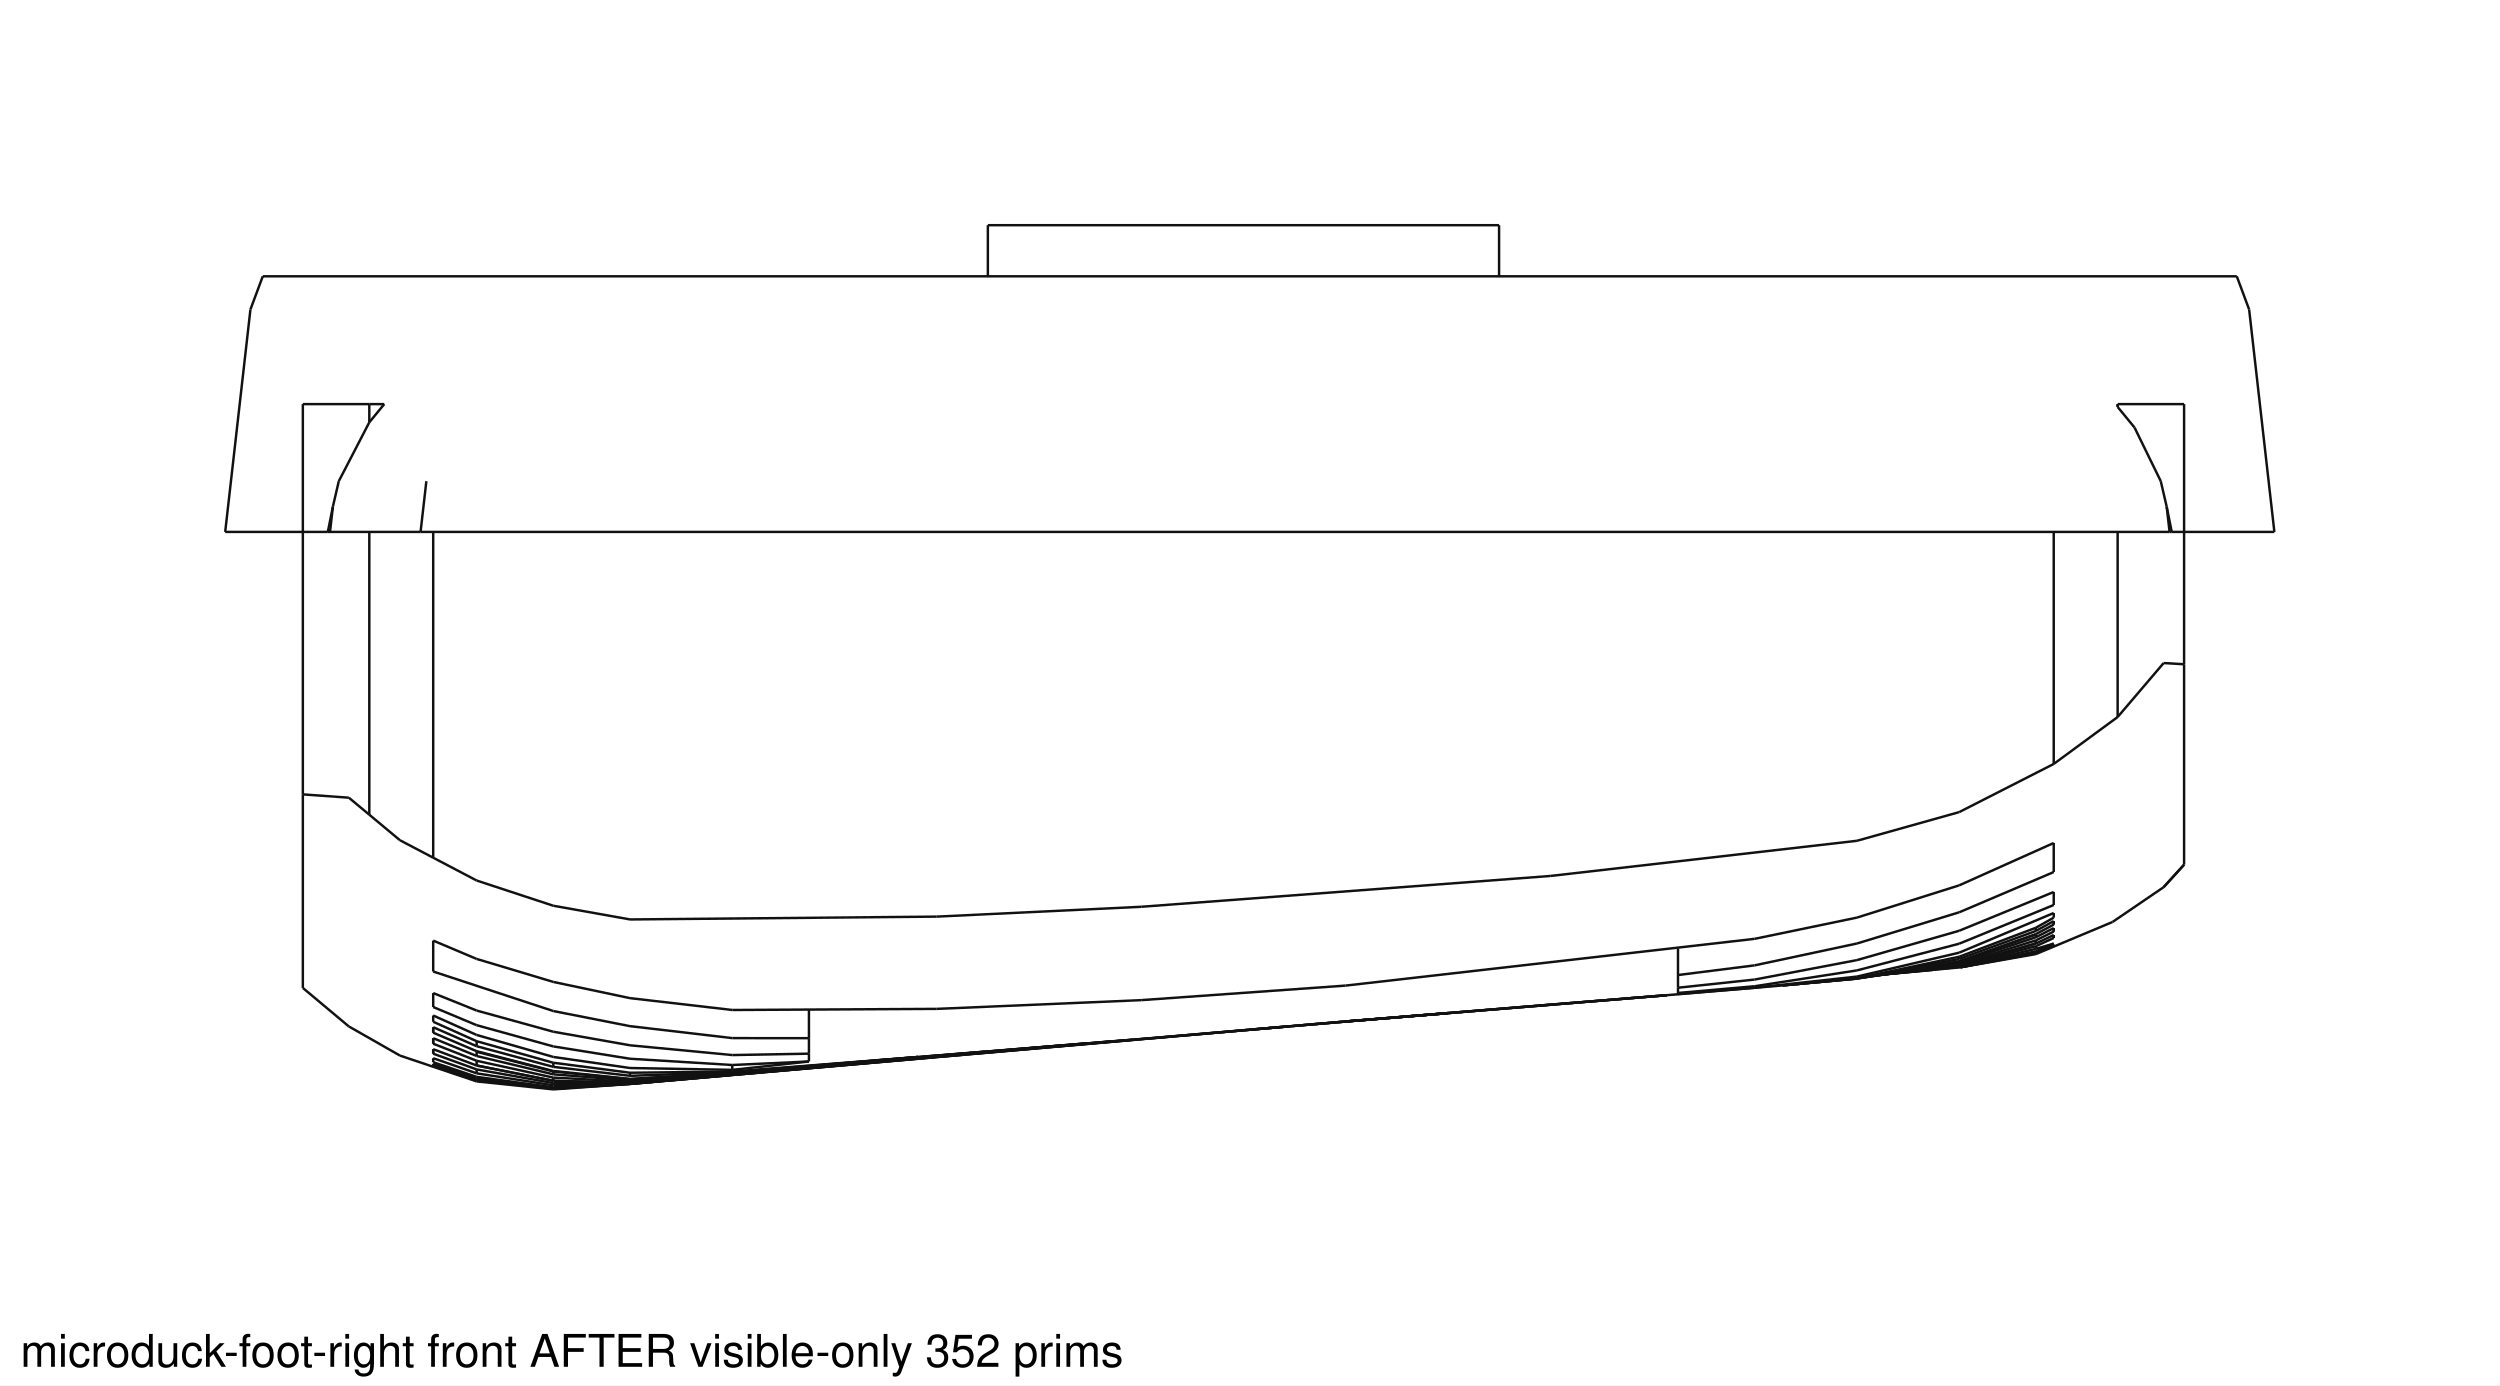
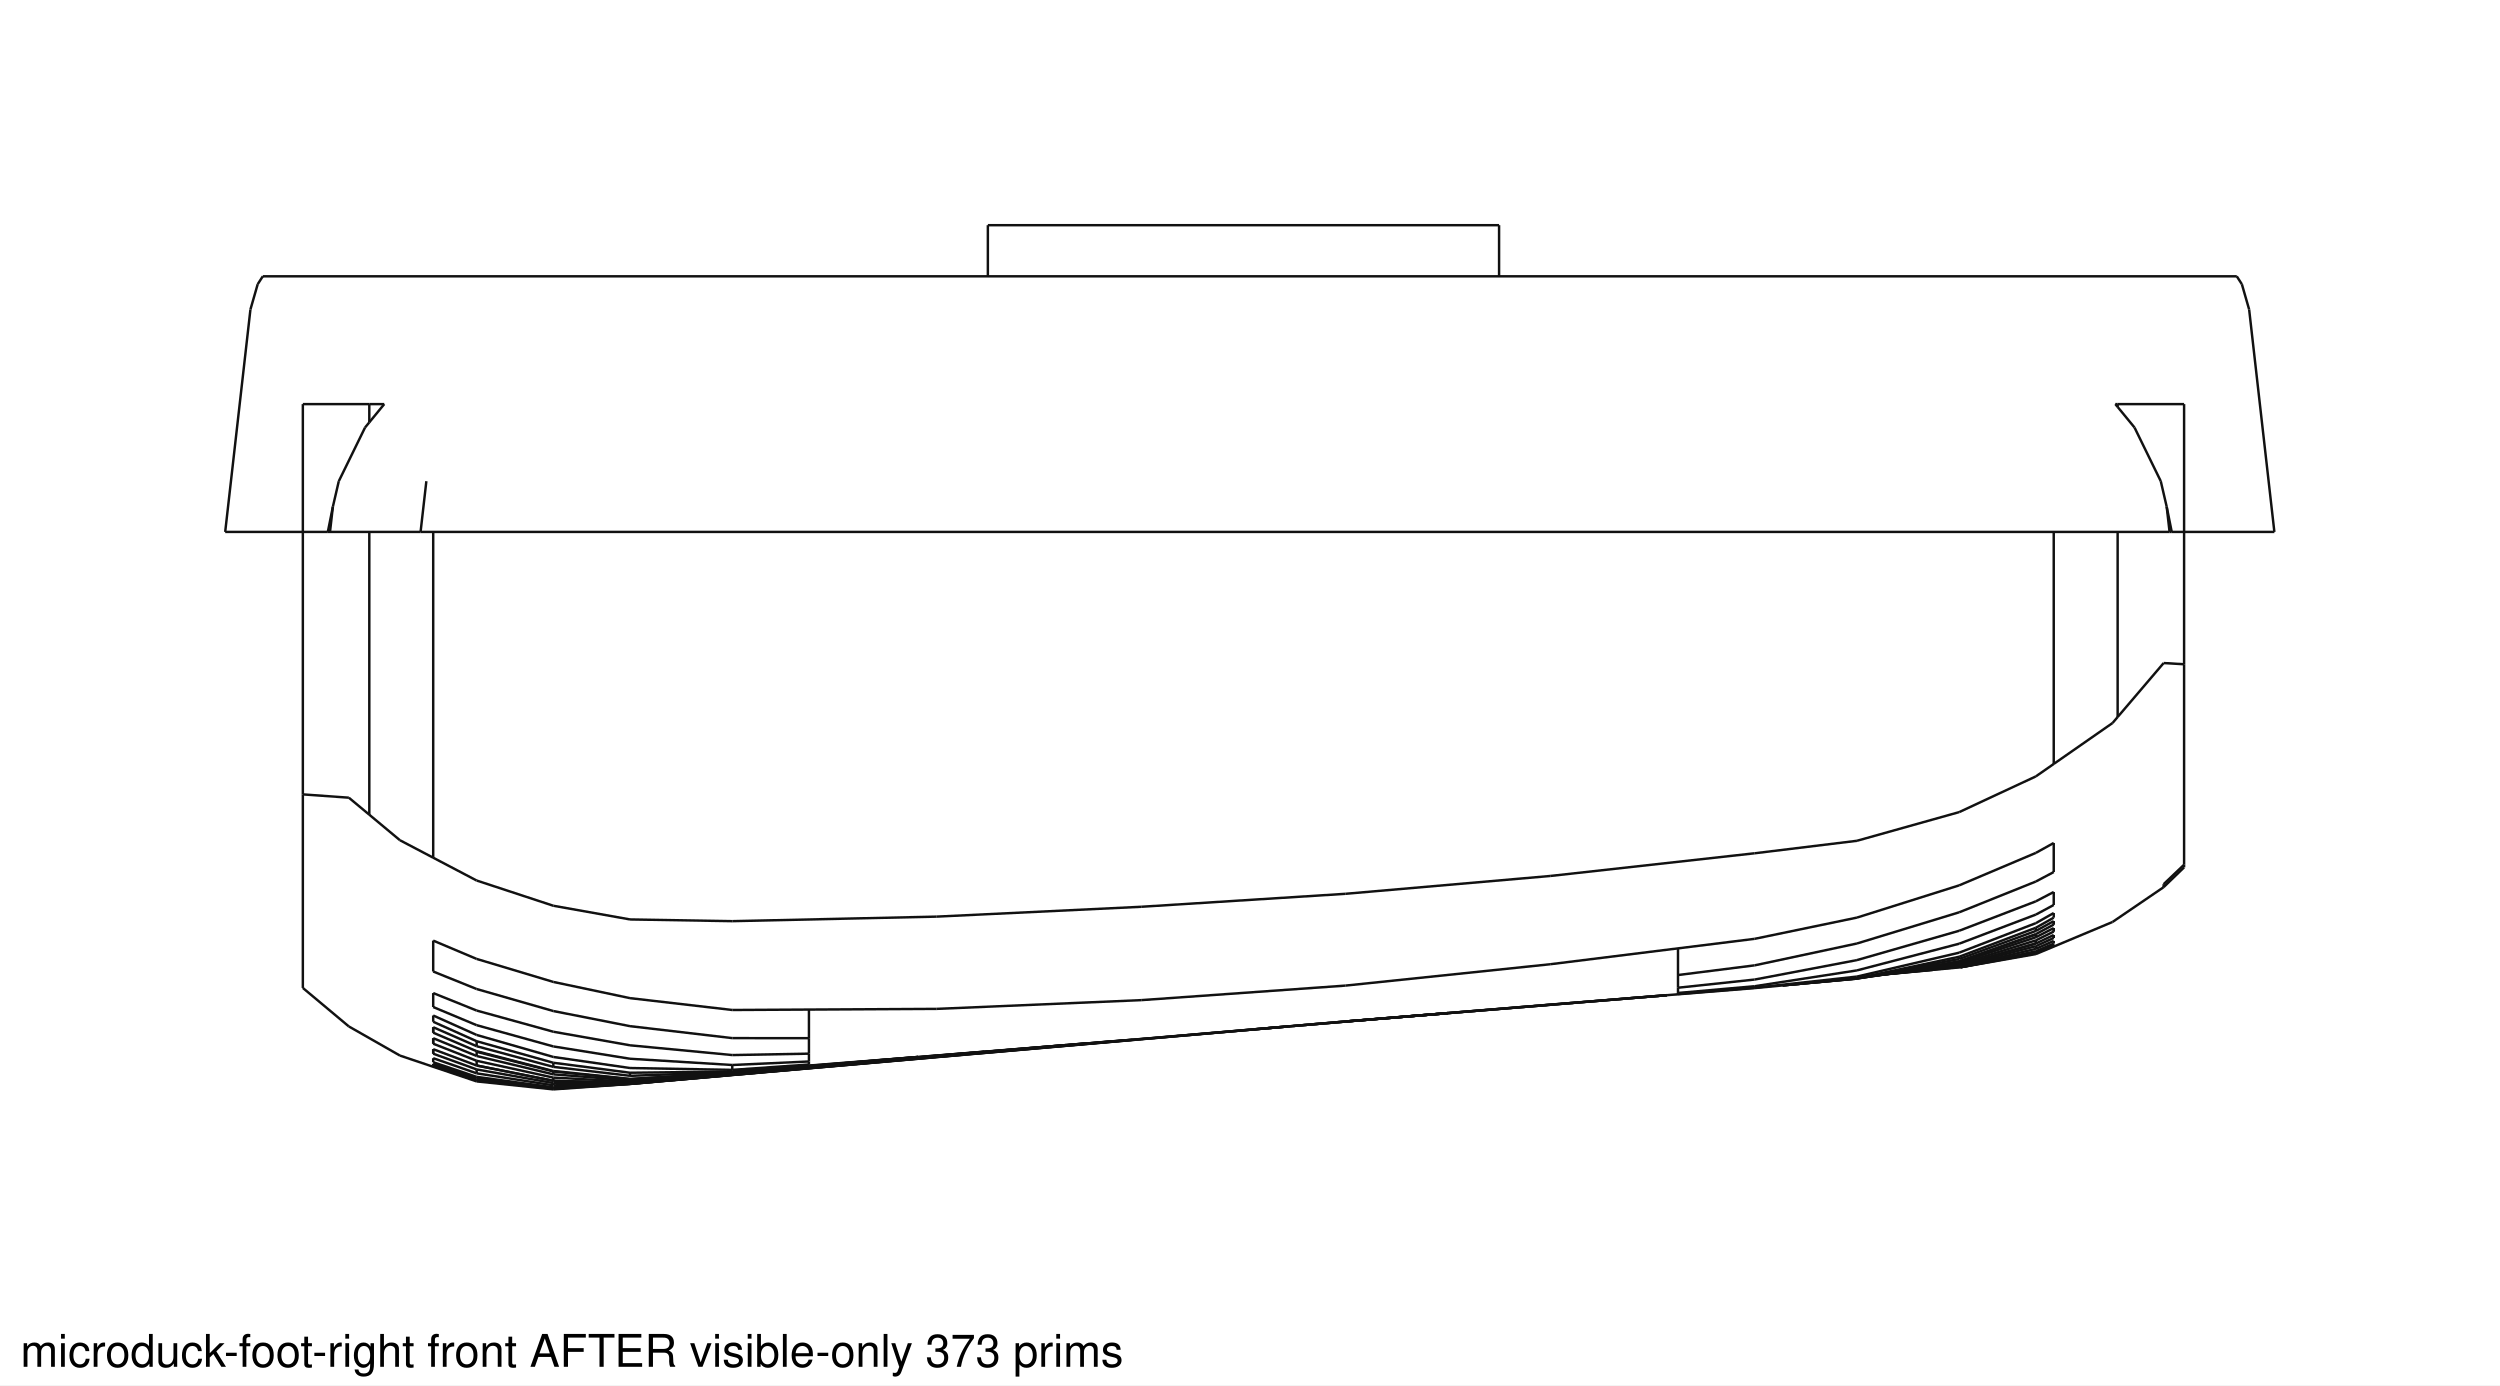
<svg xmlns="http://www.w3.org/2000/svg" width="1220" height="676" viewBox="0 0 1220 676">
  <rect width="100%" height="100%" fill="#fff" />
  <line x1="1065.838" y1="259.576" x2="1109.894" y2="259.576" stroke="#111" stroke-width="1.2" />
  <line x1="1109.894" y1="259.576" x2="1097.580" y2="151.038" stroke="#111" stroke-width="1.2" />
-   <line x1="1097.580" y1="151.038" x2="1091.551" y2="134.841" stroke="#111" stroke-width="1.2" />
+   <line x1="1097.580" y1="151.038" x2="1094.035" y2="138.695" stroke="#111" stroke-width="1.2" />
+   <line x1="1094.035" y1="138.695" x2="1091.551" y2="134.841" stroke="#111" stroke-width="1.2" />
  <line x1="1091.551" y1="134.841" x2="128.237" y2="134.841" stroke="#111" stroke-width="1.2" />
-   <line x1="128.237" y1="134.841" x2="122.208" y2="151.038" stroke="#111" stroke-width="1.2" />
+   <line x1="128.237" y1="134.841" x2="125.753" y2="138.695" stroke="#111" stroke-width="1.2" />
+   <line x1="125.753" y1="138.695" x2="122.208" y2="151.038" stroke="#111" stroke-width="1.2" />
  <line x1="122.208" y1="151.038" x2="109.894" y2="259.576" stroke="#111" stroke-width="1.2" />
  <line x1="109.894" y1="259.576" x2="147.788" y2="259.576" stroke="#111" stroke-width="1.2" />
  <line x1="1065.838" y1="259.576" x2="1065.838" y2="324.162" stroke="#111" stroke-width="1.2" />
  <line x1="1065.838" y1="259.576" x2="1065.838" y2="197.208" stroke="#111" stroke-width="1.2" />
  <line x1="1065.838" y1="197.208" x2="1033.407" y2="197.208" stroke="#111" stroke-width="1.2" />
  <line x1="1065.838" y1="259.576" x2="1059.806" y2="259.576" stroke="#111" stroke-width="1.2" />
  <line x1="147.788" y1="259.576" x2="147.788" y2="387.658" stroke="#111" stroke-width="1.2" />
  <line x1="147.788" y1="259.576" x2="147.788" y2="197.208" stroke="#111" stroke-width="1.2" />
  <line x1="147.788" y1="197.208" x2="180.220" y2="197.208" stroke="#111" stroke-width="1.2" />
  <line x1="147.788" y1="259.576" x2="159.982" y2="259.576" stroke="#111" stroke-width="1.2" />
  <line x1="1065.838" y1="324.162" x2="1065.838" y2="421.956" stroke="#111" stroke-width="1.2" />
  <line x1="1065.838" y1="324.162" x2="1055.859" y2="323.562" stroke="#111" stroke-width="1.2" />
  <line x1="1055.859" y1="323.562" x2="1033.407" y2="349.906" stroke="#111" stroke-width="1.2" />
-   <line x1="1065.838" y1="421.956" x2="1055.859" y2="432.933" stroke="#111" stroke-width="1.2" />
-   <line x1="1065.838" y1="421.956" x2="1055.859" y2="432.933" stroke="#111" stroke-width="1.2" />
+   <line x1="1065.838" y1="421.956" x2="1065.838" y2="423.278" stroke="#111" stroke-width="1.2" />
+   <line x1="1065.838" y1="423.278" x2="1055.859" y2="432.933" stroke="#111" stroke-width="1.2" />
+   <line x1="1065.838" y1="421.956" x2="1055.859" y2="431.461" stroke="#111" stroke-width="1.2" />
+   <line x1="1055.859" y1="431.461" x2="1055.859" y2="432.933" stroke="#111" stroke-width="1.2" />
  <line x1="147.788" y1="387.658" x2="147.788" y2="482.120" stroke="#111" stroke-width="1.2" />
  <line x1="147.788" y1="482.120" x2="170.241" y2="500.913" stroke="#111" stroke-width="1.2" />
  <line x1="170.241" y1="500.913" x2="195.188" y2="515.133" stroke="#111" stroke-width="1.2" />
  <line x1="195.188" y1="515.133" x2="232.608" y2="527.731" stroke="#111" stroke-width="1.2" />
  <line x1="147.788" y1="387.658" x2="170.241" y2="389.270" stroke="#111" stroke-width="1.2" />
  <line x1="170.241" y1="389.270" x2="180.220" y2="397.582" stroke="#111" stroke-width="1.2" />
  <line x1="1033.407" y1="349.906" x2="1033.407" y2="259.576" stroke="#111" stroke-width="1.2" />
-   <line x1="1033.407" y1="349.906" x2="1002.223" y2="372.802" stroke="#111" stroke-width="1.2" />
+   <line x1="1033.407" y1="349.906" x2="1030.912" y2="352.833" stroke="#111" stroke-width="1.2" />
+   <line x1="1030.912" y1="352.833" x2="1002.223" y2="372.802" stroke="#111" stroke-width="1.2" />
  <line x1="1059.806" y1="259.576" x2="1057.344" y2="247.265" stroke="#111" stroke-width="1.2" />
  <line x1="1059.806" y1="259.576" x2="1058.746" y2="259.576" stroke="#111" stroke-width="1.2" />
  <line x1="1055.859" y1="432.933" x2="1030.912" y2="449.921" stroke="#111" stroke-width="1.2" />
  <line x1="1030.912" y1="449.921" x2="993.491" y2="465.588" stroke="#111" stroke-width="1.2" />
  <line x1="159.982" y1="259.576" x2="161.042" y2="259.576" stroke="#111" stroke-width="1.2" />
  <line x1="159.982" y1="259.576" x2="162.444" y2="247.265" stroke="#111" stroke-width="1.2" />
  <line x1="180.220" y1="397.582" x2="180.220" y2="259.576" stroke="#111" stroke-width="1.2" />
  <line x1="180.220" y1="397.582" x2="195.188" y2="410.049" stroke="#111" stroke-width="1.2" />
  <line x1="195.188" y1="410.049" x2="211.403" y2="418.565" stroke="#111" stroke-width="1.2" />
  <line x1="1033.407" y1="197.208" x2="1033.407" y2="198.588" stroke="#111" stroke-width="1.2" />
-   <line x1="1033.407" y1="197.208" x2="1033.407" y2="198.588" stroke="#111" stroke-width="1.2" />
+   <line x1="1033.407" y1="197.208" x2="1032.275" y2="197.208" stroke="#111" stroke-width="1.2" />
+   <line x1="1032.275" y1="197.208" x2="1033.407" y2="198.588" stroke="#111" stroke-width="1.2" />
  <line x1="1057.344" y1="247.265" x2="1054.460" y2="234.828" stroke="#111" stroke-width="1.2" />
  <line x1="1054.460" y1="234.828" x2="1041.647" y2="208.634" stroke="#111" stroke-width="1.2" />
  <line x1="1041.647" y1="208.634" x2="1033.407" y2="198.588" stroke="#111" stroke-width="1.2" />
  <line x1="1057.344" y1="247.265" x2="1058.746" y2="259.576" stroke="#111" stroke-width="1.2" />
  <line x1="1002.223" y1="372.802" x2="1002.223" y2="259.576" stroke="#111" stroke-width="1.2" />
-   <line x1="1002.223" y1="372.802" x2="956.071" y2="396.310" stroke="#111" stroke-width="1.2" />
+   <line x1="1002.223" y1="372.802" x2="993.491" y2="378.880" stroke="#111" stroke-width="1.2" />
+   <line x1="993.491" y1="378.880" x2="956.071" y2="396.310" stroke="#111" stroke-width="1.2" />
  <line x1="956.071" y1="396.310" x2="906.177" y2="410.303" stroke="#111" stroke-width="1.2" />
-   <line x1="906.177" y1="410.303" x2="756.495" y2="427.474" stroke="#111" stroke-width="1.2" />
-   <line x1="756.495" y1="427.474" x2="556.919" y2="442.505" stroke="#111" stroke-width="1.2" />
+   <line x1="906.177" y1="410.303" x2="856.283" y2="416.393" stroke="#111" stroke-width="1.2" />
+   <line x1="856.283" y1="416.393" x2="756.495" y2="427.474" stroke="#111" stroke-width="1.2" />
+   <line x1="756.495" y1="427.474" x2="656.707" y2="436.166" stroke="#111" stroke-width="1.2" />
+   <line x1="656.707" y1="436.166" x2="556.919" y2="442.505" stroke="#111" stroke-width="1.2" />
  <line x1="556.919" y1="442.505" x2="457.131" y2="447.309" stroke="#111" stroke-width="1.2" />
-   <line x1="457.131" y1="447.309" x2="307.449" y2="448.689" stroke="#111" stroke-width="1.2" />
+   <line x1="457.131" y1="447.309" x2="357.343" y2="449.527" stroke="#111" stroke-width="1.2" />
+   <line x1="357.343" y1="449.527" x2="307.449" y2="448.689" stroke="#111" stroke-width="1.2" />
  <line x1="307.449" y1="448.689" x2="270.029" y2="442.011" stroke="#111" stroke-width="1.2" />
  <line x1="270.029" y1="442.011" x2="232.608" y2="429.702" stroke="#111" stroke-width="1.2" />
  <line x1="232.608" y1="429.702" x2="211.403" y2="418.565" stroke="#111" stroke-width="1.2" />
  <line x1="1058.746" y1="259.576" x2="205.243" y2="259.576" stroke="#111" stroke-width="1.2" />
  <line x1="205.243" y1="259.576" x2="161.042" y2="259.576" stroke="#111" stroke-width="1.2" />
  <line x1="205.243" y1="259.576" x2="208.062" y2="234.828" stroke="#111" stroke-width="1.2" />
  <line x1="161.042" y1="259.576" x2="162.444" y2="247.265" stroke="#111" stroke-width="1.2" />
  <line x1="180.220" y1="197.208" x2="180.220" y2="206.100" stroke="#111" stroke-width="1.2" />
  <line x1="180.220" y1="197.208" x2="187.513" y2="197.208" stroke="#111" stroke-width="1.2" />
  <line x1="187.513" y1="197.208" x2="180.220" y2="206.100" stroke="#111" stroke-width="1.2" />
-   <line x1="180.220" y1="206.100" x2="165.328" y2="234.828" stroke="#111" stroke-width="1.2" />
+   <line x1="180.220" y1="206.100" x2="178.141" y2="208.634" stroke="#111" stroke-width="1.2" />
+   <line x1="178.141" y1="208.634" x2="165.328" y2="234.828" stroke="#111" stroke-width="1.2" />
  <line x1="165.328" y1="234.828" x2="162.444" y2="247.265" stroke="#111" stroke-width="1.2" />
  <line x1="211.403" y1="418.565" x2="211.403" y2="259.576" stroke="#111" stroke-width="1.2" />
  <line x1="993.491" y1="465.588" x2="993.491" y2="465.231" stroke="#111" stroke-width="1.2" />
  <line x1="993.491" y1="465.588" x2="956.695" y2="472.040" stroke="#111" stroke-width="1.2" />
  <line x1="993.491" y1="464.201" x2="1002.223" y2="460.469" stroke="#111" stroke-width="1.2" />
-   <line x1="1002.223" y1="460.469" x2="993.491" y2="463.029" stroke="#111" stroke-width="1.2" />
+   <line x1="1002.223" y1="460.469" x2="1002.223" y2="459.170" stroke="#111" stroke-width="1.2" />
+   <line x1="1002.223" y1="459.170" x2="993.491" y2="463.029" stroke="#111" stroke-width="1.2" />
  <line x1="993.491" y1="464.201" x2="993.491" y2="464.716" stroke="#111" stroke-width="1.2" />
  <line x1="993.491" y1="464.201" x2="956.695" y2="472.040" stroke="#111" stroke-width="1.2" />
  <line x1="993.491" y1="464.716" x2="1002.223" y2="461.012" stroke="#111" stroke-width="1.2" />
  <line x1="993.491" y1="464.716" x2="956.695" y2="472.040" stroke="#111" stroke-width="1.2" />
  <line x1="1002.223" y1="461.012" x2="1002.223" y2="461.556" stroke="#111" stroke-width="1.2" />
  <line x1="1002.223" y1="461.012" x2="1002.223" y2="461.556" stroke="#111" stroke-width="1.2" />
  <line x1="1002.223" y1="461.556" x2="993.491" y2="465.231" stroke="#111" stroke-width="1.2" />
  <line x1="993.491" y1="465.231" x2="956.695" y2="472.040" stroke="#111" stroke-width="1.2" />
  <line x1="993.491" y1="460.399" x2="993.491" y2="460.427" stroke="#111" stroke-width="1.2" />
  <line x1="993.491" y1="460.399" x2="993.491" y2="458.904" stroke="#111" stroke-width="1.2" />
  <line x1="993.491" y1="460.399" x2="956.071" y2="471.201" stroke="#111" stroke-width="1.2" />
  <line x1="993.491" y1="460.427" x2="1002.223" y2="456.274" stroke="#111" stroke-width="1.2" />
  <line x1="993.491" y1="460.427" x2="956.071" y2="471.209" stroke="#111" stroke-width="1.2" />
  <line x1="1002.223" y1="456.274" x2="1002.223" y2="457.722" stroke="#111" stroke-width="1.2" />
  <line x1="1002.223" y1="456.274" x2="1002.223" y2="457.722" stroke="#111" stroke-width="1.2" />
  <line x1="1002.223" y1="457.722" x2="993.491" y2="461.728" stroke="#111" stroke-width="1.2" />
  <line x1="993.491" y1="461.728" x2="993.491" y2="463.029" stroke="#111" stroke-width="1.2" />
  <line x1="993.491" y1="461.728" x2="956.071" y2="471.549" stroke="#111" stroke-width="1.2" />
  <line x1="993.491" y1="463.029" x2="956.071" y2="471.890" stroke="#111" stroke-width="1.2" />
  <line x1="993.491" y1="456.033" x2="993.491" y2="457.376" stroke="#111" stroke-width="1.2" />
  <line x1="993.491" y1="456.033" x2="993.491" y2="455.845" stroke="#111" stroke-width="1.2" />
  <line x1="993.491" y1="456.033" x2="956.071" y2="469.255" stroke="#111" stroke-width="1.2" />
  <line x1="993.491" y1="457.376" x2="1002.223" y2="452.890" stroke="#111" stroke-width="1.2" />
  <line x1="993.491" y1="457.376" x2="956.071" y2="469.854" stroke="#111" stroke-width="1.2" />
  <line x1="1002.223" y1="452.890" x2="1002.223" y2="454.585" stroke="#111" stroke-width="1.2" />
  <line x1="1002.223" y1="452.890" x2="1002.223" y2="454.585" stroke="#111" stroke-width="1.2" />
  <line x1="1002.223" y1="454.585" x2="993.491" y2="458.904" stroke="#111" stroke-width="1.2" />
  <line x1="993.491" y1="458.904" x2="956.071" y2="470.535" stroke="#111" stroke-width="1.2" />
  <line x1="993.491" y1="452.737" x2="1002.223" y2="447.814" stroke="#111" stroke-width="1.2" />
  <line x1="1002.223" y1="447.814" x2="1002.223" y2="445.538" stroke="#111" stroke-width="1.2" />
-   <line x1="1002.223" y1="445.538" x2="956.071" y2="464.906" stroke="#111" stroke-width="1.2" />
+   <line x1="1002.223" y1="445.538" x2="993.491" y2="450.490" stroke="#111" stroke-width="1.2" />
+   <line x1="993.491" y1="450.490" x2="956.071" y2="464.906" stroke="#111" stroke-width="1.2" />
  <line x1="956.071" y1="464.906" x2="906.177" y2="476.568" stroke="#111" stroke-width="1.2" />
  <line x1="906.177" y1="476.568" x2="856.283" y2="482.007" stroke="#111" stroke-width="1.2" />
  <line x1="993.491" y1="452.737" x2="993.491" y2="454.291" stroke="#111" stroke-width="1.2" />
  <line x1="993.491" y1="452.737" x2="956.071" y2="466.885" stroke="#111" stroke-width="1.2" />
  <line x1="993.491" y1="454.291" x2="1002.223" y2="449.504" stroke="#111" stroke-width="1.2" />
  <line x1="993.491" y1="454.291" x2="956.071" y2="468.002" stroke="#111" stroke-width="1.2" />
  <line x1="1002.223" y1="449.504" x2="1002.223" y2="451.195" stroke="#111" stroke-width="1.2" />
  <line x1="1002.223" y1="449.504" x2="1002.223" y2="451.195" stroke="#111" stroke-width="1.2" />
  <line x1="1002.223" y1="451.195" x2="993.491" y2="455.845" stroke="#111" stroke-width="1.2" />
  <line x1="993.491" y1="455.845" x2="956.071" y2="469.120" stroke="#111" stroke-width="1.2" />
  <line x1="232.608" y1="527.731" x2="232.608" y2="527.163" stroke="#111" stroke-width="1.2" />
  <line x1="232.608" y1="527.731" x2="270.029" y2="531.623" stroke="#111" stroke-width="1.2" />
  <line x1="232.608" y1="525.521" x2="211.403" y2="518.369" stroke="#111" stroke-width="1.2" />
  <line x1="211.403" y1="518.369" x2="211.403" y2="516.399" stroke="#111" stroke-width="1.2" />
  <line x1="211.403" y1="516.399" x2="232.608" y2="523.796" stroke="#111" stroke-width="1.2" />
  <line x1="232.608" y1="525.521" x2="232.608" y2="526.342" stroke="#111" stroke-width="1.2" />
  <line x1="232.608" y1="525.521" x2="270.029" y2="530.612" stroke="#111" stroke-width="1.2" />
  <line x1="232.608" y1="527.163" x2="211.403" y2="520.020" stroke="#111" stroke-width="1.2" />
  <line x1="232.608" y1="527.163" x2="270.029" y2="531.363" stroke="#111" stroke-width="1.2" />
  <line x1="211.403" y1="520.020" x2="211.403" y2="519.195" stroke="#111" stroke-width="1.2" />
  <line x1="211.403" y1="520.020" x2="211.403" y2="519.195" stroke="#111" stroke-width="1.2" />
  <line x1="211.403" y1="519.195" x2="232.608" y2="526.342" stroke="#111" stroke-width="1.2" />
  <line x1="232.608" y1="526.342" x2="270.029" y2="530.987" stroke="#111" stroke-width="1.2" />
  <line x1="232.608" y1="523.796" x2="232.608" y2="521.892" stroke="#111" stroke-width="1.2" />
  <line x1="232.608" y1="523.796" x2="270.029" y2="529.638" stroke="#111" stroke-width="1.2" />
  <line x1="232.608" y1="521.892" x2="211.403" y2="514.203" stroke="#111" stroke-width="1.2" />
  <line x1="232.608" y1="521.892" x2="270.029" y2="528.547" stroke="#111" stroke-width="1.2" />
  <line x1="211.403" y1="514.203" x2="211.403" y2="512.008" stroke="#111" stroke-width="1.2" />
  <line x1="211.403" y1="514.203" x2="211.403" y2="512.008" stroke="#111" stroke-width="1.2" />
  <line x1="211.403" y1="512.008" x2="232.608" y2="519.989" stroke="#111" stroke-width="1.2" />
  <line x1="232.608" y1="519.989" x2="232.608" y2="519.948" stroke="#111" stroke-width="1.2" />
  <line x1="232.608" y1="519.989" x2="270.029" y2="527.455" stroke="#111" stroke-width="1.2" />
  <line x1="232.608" y1="519.948" x2="232.608" y2="517.667" stroke="#111" stroke-width="1.2" />
  <line x1="232.608" y1="519.948" x2="270.029" y2="527.432" stroke="#111" stroke-width="1.2" />
  <line x1="232.608" y1="517.667" x2="211.403" y2="509.331" stroke="#111" stroke-width="1.2" />
  <line x1="232.608" y1="517.667" x2="270.029" y2="525.877" stroke="#111" stroke-width="1.2" />
  <line x1="211.403" y1="509.331" x2="211.403" y2="506.644" stroke="#111" stroke-width="1.2" />
  <line x1="211.403" y1="509.331" x2="211.403" y2="506.644" stroke="#111" stroke-width="1.2" />
  <line x1="211.403" y1="506.644" x2="232.608" y2="515.336" stroke="#111" stroke-width="1.2" />
  <line x1="232.608" y1="515.336" x2="232.608" y2="513.287" stroke="#111" stroke-width="1.2" />
  <line x1="232.608" y1="515.336" x2="270.029" y2="524.288" stroke="#111" stroke-width="1.2" />
  <line x1="232.608" y1="513.287" x2="232.608" y2="512.992" stroke="#111" stroke-width="1.2" />
  <line x1="232.608" y1="513.287" x2="270.029" y2="522.891" stroke="#111" stroke-width="1.2" />
  <line x1="232.608" y1="508.120" x2="211.403" y2="498.621" stroke="#111" stroke-width="1.2" />
  <line x1="211.403" y1="498.621" x2="211.403" y2="495.567" stroke="#111" stroke-width="1.2" />
  <line x1="211.403" y1="495.567" x2="232.608" y2="505.066" stroke="#111" stroke-width="1.2" />
  <line x1="232.608" y1="505.066" x2="270.029" y2="515.797" stroke="#111" stroke-width="1.2" />
  <line x1="270.029" y1="515.797" x2="307.449" y2="521.198" stroke="#111" stroke-width="1.2" />
  <line x1="307.449" y1="521.198" x2="357.343" y2="522.091" stroke="#111" stroke-width="1.2" />
  <line x1="232.608" y1="508.120" x2="232.608" y2="510.556" stroke="#111" stroke-width="1.2" />
  <line x1="232.608" y1="508.120" x2="270.029" y2="518.632" stroke="#111" stroke-width="1.2" />
  <line x1="232.608" y1="512.992" x2="211.403" y2="503.958" stroke="#111" stroke-width="1.2" />
  <line x1="232.608" y1="512.992" x2="270.029" y2="522.648" stroke="#111" stroke-width="1.2" />
  <line x1="211.403" y1="503.958" x2="211.403" y2="501.290" stroke="#111" stroke-width="1.2" />
  <line x1="211.403" y1="503.958" x2="211.403" y2="501.290" stroke="#111" stroke-width="1.2" />
  <line x1="211.403" y1="501.290" x2="232.608" y2="510.556" stroke="#111" stroke-width="1.2" />
  <line x1="232.608" y1="510.556" x2="270.029" y2="520.640" stroke="#111" stroke-width="1.2" />
  <line x1="923.178" y1="475.166" x2="920.090" y2="475.477" stroke="#111" stroke-width="1.2" />
  <line x1="920.090" y1="475.477" x2="916.576" y2="475.831" stroke="#111" stroke-width="1.2" />
  <line x1="920.090" y1="475.477" x2="915.232" y2="476.055" stroke="#111" stroke-width="1.2" />
  <line x1="920.090" y1="475.477" x2="912.226" y2="476.556" stroke="#111" stroke-width="1.2" />
  <line x1="920.090" y1="475.477" x2="909.579" y2="476.996" stroke="#111" stroke-width="1.2" />
  <line x1="956.695" y1="472.040" x2="920.606" y2="475.361" stroke="#111" stroke-width="1.2" />
  <line x1="943.130" y1="473.336" x2="918.556" y2="475.590" stroke="#111" stroke-width="1.2" />
  <line x1="612.519" y1="502.252" x2="611.806" y2="502.313" stroke="#111" stroke-width="1.2" />
  <line x1="552.656" y1="507.357" x2="457.131" y2="515.693" stroke="#111" stroke-width="1.2" />
  <line x1="457.131" y1="515.693" x2="357.343" y2="524.495" stroke="#111" stroke-width="1.2" />
  <line x1="457.131" y1="515.693" x2="457.131" y2="515.763" stroke="#111" stroke-width="1.2" />
  <line x1="357.343" y1="524.495" x2="307.449" y2="528.884" stroke="#111" stroke-width="1.2" />
  <line x1="357.343" y1="524.495" x2="357.343" y2="524.539" stroke="#111" stroke-width="1.2" />
  <line x1="307.449" y1="528.884" x2="270.029" y2="530.612" stroke="#111" stroke-width="1.2" />
  <line x1="307.449" y1="528.884" x2="307.449" y2="528.919" stroke="#111" stroke-width="1.2" />
  <line x1="270.029" y1="530.612" x2="270.029" y2="530.987" stroke="#111" stroke-width="1.2" />
  <line x1="624.752" y1="501.218" x2="556.919" y2="507.046" stroke="#111" stroke-width="1.2" />
  <line x1="556.919" y1="507.046" x2="457.131" y2="515.763" stroke="#111" stroke-width="1.2" />
  <line x1="556.919" y1="507.046" x2="556.919" y2="507.012" stroke="#111" stroke-width="1.2" />
  <line x1="457.131" y1="515.763" x2="357.343" y2="524.539" stroke="#111" stroke-width="1.2" />
  <line x1="357.343" y1="524.539" x2="307.449" y2="528.919" stroke="#111" stroke-width="1.2" />
  <line x1="307.449" y1="528.919" x2="270.029" y2="530.987" stroke="#111" stroke-width="1.2" />
  <line x1="628.245" y1="500.923" x2="556.919" y2="507.107" stroke="#111" stroke-width="1.2" />
  <line x1="556.919" y1="507.107" x2="457.131" y2="515.833" stroke="#111" stroke-width="1.2" />
  <line x1="556.919" y1="507.107" x2="556.919" y2="507.150" stroke="#111" stroke-width="1.2" />
  <line x1="457.131" y1="515.833" x2="357.343" y2="524.582" stroke="#111" stroke-width="1.2" />
  <line x1="457.131" y1="515.833" x2="457.131" y2="515.881" stroke="#111" stroke-width="1.2" />
  <line x1="357.343" y1="524.582" x2="307.449" y2="528.954" stroke="#111" stroke-width="1.2" />
  <line x1="357.343" y1="524.582" x2="357.343" y2="524.613" stroke="#111" stroke-width="1.2" />
  <line x1="307.449" y1="528.954" x2="270.029" y2="531.363" stroke="#111" stroke-width="1.2" />
  <line x1="307.449" y1="528.954" x2="307.449" y2="528.978" stroke="#111" stroke-width="1.2" />
  <line x1="270.029" y1="531.363" x2="270.029" y2="531.623" stroke="#111" stroke-width="1.2" />
  <line x1="956.071" y1="471.201" x2="956.071" y2="471.209" stroke="#111" stroke-width="1.2" />
  <line x1="956.071" y1="471.201" x2="956.071" y2="470.535" stroke="#111" stroke-width="1.2" />
  <line x1="956.071" y1="471.201" x2="920.036" y2="475.417" stroke="#111" stroke-width="1.2" />
  <line x1="956.071" y1="471.209" x2="920.036" y2="475.417" stroke="#111" stroke-width="1.2" />
  <line x1="920.036" y1="475.417" x2="956.071" y2="471.549" stroke="#111" stroke-width="1.2" />
  <line x1="920.036" y1="475.417" x2="956.071" y2="471.890" stroke="#111" stroke-width="1.2" />
  <line x1="920.036" y1="475.417" x2="916.760" y2="475.801" stroke="#111" stroke-width="1.2" />
  <line x1="530.563" y1="509.145" x2="457.131" y2="515.261" stroke="#111" stroke-width="1.2" />
  <line x1="457.131" y1="515.261" x2="357.343" y2="524.141" stroke="#111" stroke-width="1.2" />
  <line x1="457.131" y1="515.261" x2="457.131" y2="515.258" stroke="#111" stroke-width="1.2" />
  <line x1="357.343" y1="524.141" x2="307.449" y2="528.483" stroke="#111" stroke-width="1.2" />
  <line x1="357.343" y1="524.141" x2="357.343" y2="524.139" stroke="#111" stroke-width="1.2" />
  <line x1="307.449" y1="528.483" x2="270.029" y2="527.455" stroke="#111" stroke-width="1.2" />
  <line x1="307.449" y1="528.483" x2="307.449" y2="528.479" stroke="#111" stroke-width="1.2" />
  <line x1="270.029" y1="527.455" x2="270.029" y2="527.432" stroke="#111" stroke-width="1.2" />
  <line x1="956.071" y1="471.549" x2="956.071" y2="471.890" stroke="#111" stroke-width="1.2" />
  <line x1="542.748" y1="508.159" x2="457.131" y2="515.409" stroke="#111" stroke-width="1.2" />
  <line x1="457.131" y1="515.409" x2="357.343" y2="524.264" stroke="#111" stroke-width="1.2" />
  <line x1="457.131" y1="515.409" x2="457.131" y2="515.558" stroke="#111" stroke-width="1.2" />
  <line x1="357.343" y1="524.264" x2="307.449" y2="528.622" stroke="#111" stroke-width="1.2" />
  <line x1="357.343" y1="524.264" x2="357.343" y2="524.386" stroke="#111" stroke-width="1.2" />
  <line x1="307.449" y1="528.622" x2="270.029" y2="528.547" stroke="#111" stroke-width="1.2" />
  <line x1="307.449" y1="528.622" x2="307.449" y2="528.762" stroke="#111" stroke-width="1.2" />
  <line x1="270.029" y1="528.547" x2="270.029" y2="529.638" stroke="#111" stroke-width="1.2" />
  <line x1="548.301" y1="507.710" x2="457.131" y2="515.558" stroke="#111" stroke-width="1.2" />
  <line x1="457.131" y1="515.558" x2="357.343" y2="524.386" stroke="#111" stroke-width="1.2" />
  <line x1="357.343" y1="524.386" x2="307.449" y2="528.762" stroke="#111" stroke-width="1.2" />
  <line x1="307.449" y1="528.762" x2="270.029" y2="529.638" stroke="#111" stroke-width="1.2" />
  <line x1="956.071" y1="469.255" x2="956.071" y2="469.854" stroke="#111" stroke-width="1.2" />
  <line x1="956.071" y1="469.255" x2="956.071" y2="469.120" stroke="#111" stroke-width="1.2" />
  <line x1="956.071" y1="469.255" x2="916.760" y2="475.801" stroke="#111" stroke-width="1.2" />
  <line x1="956.071" y1="469.854" x2="916.760" y2="475.801" stroke="#111" stroke-width="1.2" />
  <line x1="916.760" y1="475.801" x2="956.071" y2="470.535" stroke="#111" stroke-width="1.2" />
  <line x1="916.760" y1="475.801" x2="906.177" y2="477.563" stroke="#111" stroke-width="1.2" />
  <line x1="706.601" y1="494.402" x2="656.707" y2="498.484" stroke="#111" stroke-width="1.2" />
  <line x1="706.601" y1="494.402" x2="656.707" y2="498.501" stroke="#111" stroke-width="1.2" />
  <line x1="706.601" y1="494.402" x2="656.707" y2="498.518" stroke="#111" stroke-width="1.2" />
  <line x1="706.601" y1="494.402" x2="756.495" y2="490.336" stroke="#111" stroke-width="1.2" />
  <line x1="706.601" y1="494.402" x2="656.707" y2="498.468" stroke="#111" stroke-width="1.2" />
  <line x1="656.707" y1="498.484" x2="631.209" y2="500.651" stroke="#111" stroke-width="1.2" />
  <line x1="656.707" y1="498.484" x2="656.707" y2="498.468" stroke="#111" stroke-width="1.2" />
  <line x1="480.274" y1="513.216" x2="457.131" y2="515.102" stroke="#111" stroke-width="1.2" />
  <line x1="457.131" y1="515.102" x2="357.343" y2="523.672" stroke="#111" stroke-width="1.2" />
  <line x1="457.131" y1="515.102" x2="457.131" y2="515.089" stroke="#111" stroke-width="1.2" />
  <line x1="357.343" y1="523.672" x2="307.449" y2="527.236" stroke="#111" stroke-width="1.2" />
  <line x1="357.343" y1="523.672" x2="357.343" y2="523.465" stroke="#111" stroke-width="1.2" />
  <line x1="307.449" y1="527.236" x2="270.029" y2="524.288" stroke="#111" stroke-width="1.2" />
  <line x1="307.449" y1="527.236" x2="307.449" y2="526.683" stroke="#111" stroke-width="1.2" />
  <line x1="270.029" y1="524.288" x2="270.029" y2="522.891" stroke="#111" stroke-width="1.2" />
  <line x1="656.707" y1="498.501" x2="618.750" y2="501.718" stroke="#111" stroke-width="1.2" />
  <line x1="656.707" y1="498.501" x2="656.707" y2="498.518" stroke="#111" stroke-width="1.2" />
  <line x1="520.272" y1="509.978" x2="457.131" y2="515.181" stroke="#111" stroke-width="1.2" />
  <line x1="457.131" y1="515.181" x2="357.343" y2="523.908" stroke="#111" stroke-width="1.2" />
  <line x1="457.131" y1="515.181" x2="457.131" y2="515.258" stroke="#111" stroke-width="1.2" />
  <line x1="357.343" y1="523.908" x2="307.449" y2="527.864" stroke="#111" stroke-width="1.2" />
  <line x1="357.343" y1="523.908" x2="357.343" y2="524.139" stroke="#111" stroke-width="1.2" />
  <line x1="307.449" y1="527.864" x2="270.029" y2="525.877" stroke="#111" stroke-width="1.2" />
  <line x1="307.449" y1="527.864" x2="307.449" y2="528.479" stroke="#111" stroke-width="1.2" />
  <line x1="270.029" y1="525.877" x2="270.029" y2="527.432" stroke="#111" stroke-width="1.2" />
  <line x1="956.071" y1="466.885" x2="906.177" y2="477.415" stroke="#111" stroke-width="1.2" />
  <line x1="956.071" y1="466.885" x2="956.071" y2="468.002" stroke="#111" stroke-width="1.2" />
  <line x1="906.177" y1="477.415" x2="869.890" y2="480.883" stroke="#111" stroke-width="1.2" />
  <line x1="906.177" y1="477.415" x2="906.177" y2="477.484" stroke="#111" stroke-width="1.2" />
-   <line x1="869.890" y1="480.883" x2="813.517" y2="485.646" stroke="#111" stroke-width="1.2" />
+   <line x1="869.890" y1="480.883" x2="856.283" y2="482.184" stroke="#111" stroke-width="1.2" />
+   <line x1="856.283" y1="482.184" x2="813.517" y2="485.646" stroke="#111" stroke-width="1.2" />
  <line x1="869.890" y1="480.883" x2="906.177" y2="477.484" stroke="#111" stroke-width="1.2" />
  <line x1="869.890" y1="480.883" x2="906.177" y2="477.554" stroke="#111" stroke-width="1.2" />
  <line x1="869.890" y1="480.883" x2="906.177" y2="477.563" stroke="#111" stroke-width="1.2" />
  <line x1="813.517" y1="485.646" x2="756.495" y2="490.261" stroke="#111" stroke-width="1.2" />
  <line x1="813.517" y1="485.646" x2="756.495" y2="490.296" stroke="#111" stroke-width="1.2" />
  <line x1="813.517" y1="485.646" x2="756.495" y2="490.331" stroke="#111" stroke-width="1.2" />
  <line x1="813.517" y1="485.646" x2="756.495" y2="490.336" stroke="#111" stroke-width="1.2" />
  <line x1="756.495" y1="490.261" x2="656.707" y2="498.468" stroke="#111" stroke-width="1.2" />
  <line x1="756.495" y1="490.261" x2="756.495" y2="490.296" stroke="#111" stroke-width="1.2" />
  <line x1="656.707" y1="498.468" x2="556.919" y2="507.012" stroke="#111" stroke-width="1.2" />
  <line x1="656.707" y1="498.468" x2="756.495" y2="490.296" stroke="#111" stroke-width="1.2" />
  <line x1="656.707" y1="498.468" x2="756.495" y2="490.331" stroke="#111" stroke-width="1.2" />
  <line x1="556.919" y1="507.012" x2="457.131" y2="515.089" stroke="#111" stroke-width="1.2" />
  <line x1="457.131" y1="515.089" x2="448.059" y2="515.800" stroke="#111" stroke-width="1.2" />
  <line x1="448.059" y1="515.800" x2="357.343" y2="522.910" stroke="#111" stroke-width="1.2" />
  <line x1="448.059" y1="515.800" x2="357.343" y2="523.171" stroke="#111" stroke-width="1.2" />
  <line x1="448.059" y1="515.800" x2="357.343" y2="523.433" stroke="#111" stroke-width="1.2" />
  <line x1="448.059" y1="515.800" x2="357.343" y2="523.465" stroke="#111" stroke-width="1.2" />
  <line x1="357.343" y1="522.910" x2="307.449" y2="523.498" stroke="#111" stroke-width="1.2" />
  <line x1="357.343" y1="522.910" x2="357.343" y2="523.171" stroke="#111" stroke-width="1.2" />
  <line x1="307.449" y1="523.498" x2="270.029" y2="518.632" stroke="#111" stroke-width="1.2" />
  <line x1="307.449" y1="523.498" x2="307.449" y2="525.000" stroke="#111" stroke-width="1.2" />
  <line x1="270.029" y1="518.632" x2="270.029" y2="520.640" stroke="#111" stroke-width="1.2" />
  <line x1="956.071" y1="468.002" x2="906.177" y2="477.484" stroke="#111" stroke-width="1.2" />
  <line x1="357.343" y1="523.171" x2="307.449" y2="525.000" stroke="#111" stroke-width="1.2" />
  <line x1="307.449" y1="525.000" x2="270.029" y2="520.640" stroke="#111" stroke-width="1.2" />
  <line x1="956.071" y1="469.120" x2="906.177" y2="477.554" stroke="#111" stroke-width="1.2" />
  <line x1="906.177" y1="477.554" x2="906.177" y2="477.563" stroke="#111" stroke-width="1.2" />
  <line x1="756.495" y1="490.331" x2="756.495" y2="490.336" stroke="#111" stroke-width="1.2" />
  <line x1="357.343" y1="523.433" x2="307.449" y2="526.501" stroke="#111" stroke-width="1.2" />
  <line x1="357.343" y1="523.433" x2="357.343" y2="523.465" stroke="#111" stroke-width="1.2" />
  <line x1="307.449" y1="526.501" x2="270.029" y2="522.648" stroke="#111" stroke-width="1.2" />
  <line x1="307.449" y1="526.501" x2="307.449" y2="526.683" stroke="#111" stroke-width="1.2" />
  <line x1="270.029" y1="522.648" x2="270.029" y2="522.891" stroke="#111" stroke-width="1.2" />
  <line x1="856.283" y1="481.265" x2="906.177" y2="473.555" stroke="#111" stroke-width="1.2" />
  <line x1="906.177" y1="473.555" x2="956.071" y2="460.525" stroke="#111" stroke-width="1.2" />
-   <line x1="956.071" y1="460.525" x2="1002.223" y2="441.634" stroke="#111" stroke-width="1.2" />
+   <line x1="956.071" y1="460.525" x2="993.491" y2="446.314" stroke="#111" stroke-width="1.2" />
+   <line x1="993.491" y1="446.314" x2="1002.223" y2="441.634" stroke="#111" stroke-width="1.2" />
  <line x1="1002.223" y1="441.634" x2="1002.223" y2="435.283" stroke="#111" stroke-width="1.2" />
-   <line x1="1002.223" y1="435.283" x2="956.071" y2="454.209" stroke="#111" stroke-width="1.2" />
+   <line x1="1002.223" y1="435.283" x2="993.491" y2="439.849" stroke="#111" stroke-width="1.2" />
+   <line x1="993.491" y1="439.849" x2="956.071" y2="454.209" stroke="#111" stroke-width="1.2" />
  <line x1="956.071" y1="454.209" x2="906.177" y2="468.527" stroke="#111" stroke-width="1.2" />
  <line x1="906.177" y1="468.527" x2="856.283" y2="478.015" stroke="#111" stroke-width="1.2" />
  <line x1="856.283" y1="478.015" x2="818.862" y2="482.005" stroke="#111" stroke-width="1.2" />
  <line x1="856.283" y1="481.265" x2="818.862" y2="484.567" stroke="#111" stroke-width="1.2" />
  <line x1="856.283" y1="481.265" x2="856.283" y2="482.007" stroke="#111" stroke-width="1.2" />
  <line x1="818.862" y1="484.567" x2="818.862" y2="482.005" stroke="#111" stroke-width="1.2" />
  <line x1="818.862" y1="484.567" x2="818.862" y2="485.080" stroke="#111" stroke-width="1.2" />
  <line x1="818.862" y1="482.005" x2="818.862" y2="475.813" stroke="#111" stroke-width="1.2" />
  <line x1="856.283" y1="482.007" x2="818.862" y2="485.080" stroke="#111" stroke-width="1.2" />
  <line x1="818.862" y1="475.813" x2="856.283" y2="471.085" stroke="#111" stroke-width="1.2" />
  <line x1="856.283" y1="471.085" x2="906.177" y2="460.427" stroke="#111" stroke-width="1.2" />
  <line x1="906.177" y1="460.427" x2="956.071" y2="445.206" stroke="#111" stroke-width="1.2" />
-   <line x1="956.071" y1="445.206" x2="1002.223" y2="425.554" stroke="#111" stroke-width="1.2" />
+   <line x1="956.071" y1="445.206" x2="993.491" y2="430.179" stroke="#111" stroke-width="1.2" />
+   <line x1="993.491" y1="430.179" x2="1002.223" y2="425.554" stroke="#111" stroke-width="1.2" />
  <line x1="1002.223" y1="425.554" x2="1002.223" y2="411.367" stroke="#111" stroke-width="1.2" />
-   <line x1="1002.223" y1="411.367" x2="956.071" y2="432.056" stroke="#111" stroke-width="1.2" />
+   <line x1="1002.223" y1="411.367" x2="993.491" y2="416.206" stroke="#111" stroke-width="1.2" />
+   <line x1="993.491" y1="416.206" x2="956.071" y2="432.056" stroke="#111" stroke-width="1.2" />
  <line x1="956.071" y1="432.056" x2="906.177" y2="447.785" stroke="#111" stroke-width="1.2" />
  <line x1="906.177" y1="447.785" x2="856.283" y2="458.144" stroke="#111" stroke-width="1.2" />
-   <line x1="856.283" y1="458.144" x2="656.707" y2="480.959" stroke="#111" stroke-width="1.2" />
+   <line x1="856.283" y1="458.144" x2="756.495" y2="470.544" stroke="#111" stroke-width="1.2" />
+   <line x1="756.495" y1="470.544" x2="656.707" y2="480.959" stroke="#111" stroke-width="1.2" />
  <line x1="656.707" y1="480.959" x2="556.919" y2="488.062" stroke="#111" stroke-width="1.2" />
  <line x1="556.919" y1="488.062" x2="457.131" y2="492.329" stroke="#111" stroke-width="1.2" />
  <line x1="457.131" y1="492.329" x2="357.343" y2="492.875" stroke="#111" stroke-width="1.2" />
  <line x1="357.343" y1="492.875" x2="307.449" y2="487.098" stroke="#111" stroke-width="1.2" />
  <line x1="307.449" y1="487.098" x2="270.029" y2="479.187" stroke="#111" stroke-width="1.2" />
  <line x1="270.029" y1="479.187" x2="232.608" y2="467.965" stroke="#111" stroke-width="1.2" />
  <line x1="232.608" y1="467.965" x2="211.403" y2="459.019" stroke="#111" stroke-width="1.2" />
  <line x1="211.403" y1="459.019" x2="211.403" y2="474.104" stroke="#111" stroke-width="1.2" />
-   <line x1="211.403" y1="474.104" x2="270.029" y2="493.395" stroke="#111" stroke-width="1.2" />
+   <line x1="211.403" y1="474.104" x2="232.608" y2="482.650" stroke="#111" stroke-width="1.2" />
+   <line x1="232.608" y1="482.650" x2="270.029" y2="493.395" stroke="#111" stroke-width="1.2" />
  <line x1="270.029" y1="493.395" x2="307.449" y2="500.771" stroke="#111" stroke-width="1.2" />
  <line x1="307.449" y1="500.771" x2="357.343" y2="506.600" stroke="#111" stroke-width="1.2" />
  <line x1="357.343" y1="506.600" x2="394.764" y2="506.637" stroke="#111" stroke-width="1.2" />
  <line x1="818.862" y1="475.813" x2="818.862" y2="462.794" stroke="#111" stroke-width="1.2" />
  <line x1="270.029" y1="531.623" x2="307.449" y2="528.978" stroke="#111" stroke-width="1.2" />
  <line x1="270.029" y1="527.432" x2="307.449" y2="528.479" stroke="#111" stroke-width="1.2" />
  <line x1="270.029" y1="522.891" x2="307.449" y2="526.683" stroke="#111" stroke-width="1.2" />
  <line x1="394.764" y1="518.003" x2="357.343" y2="519.718" stroke="#111" stroke-width="1.2" />
  <line x1="394.764" y1="518.003" x2="394.764" y2="514.186" stroke="#111" stroke-width="1.2" />
-   <line x1="394.764" y1="518.003" x2="357.343" y2="522.091" stroke="#111" stroke-width="1.2" />
+   <line x1="394.764" y1="518.003" x2="394.764" y2="519.475" stroke="#111" stroke-width="1.2" />
+   <line x1="394.764" y1="519.475" x2="357.343" y2="522.091" stroke="#111" stroke-width="1.2" />
  <line x1="357.343" y1="519.718" x2="307.449" y2="516.672" stroke="#111" stroke-width="1.2" />
  <line x1="307.449" y1="516.672" x2="270.029" y2="510.660" stroke="#111" stroke-width="1.2" />
  <line x1="270.029" y1="510.660" x2="232.608" y2="500.293" stroke="#111" stroke-width="1.2" />
  <line x1="232.608" y1="500.293" x2="211.403" y2="491.437" stroke="#111" stroke-width="1.2" />
  <line x1="211.403" y1="491.437" x2="211.403" y2="484.619" stroke="#111" stroke-width="1.2" />
  <line x1="211.403" y1="484.619" x2="232.608" y2="493.152" stroke="#111" stroke-width="1.2" />
  <line x1="232.608" y1="493.152" x2="270.029" y2="503.487" stroke="#111" stroke-width="1.2" />
  <line x1="270.029" y1="503.487" x2="307.449" y2="510.110" stroke="#111" stroke-width="1.2" />
  <line x1="307.449" y1="510.110" x2="357.343" y2="514.871" stroke="#111" stroke-width="1.2" />
  <line x1="357.343" y1="514.871" x2="394.764" y2="514.186" stroke="#111" stroke-width="1.2" />
  <line x1="357.343" y1="519.718" x2="357.343" y2="522.091" stroke="#111" stroke-width="1.2" />
  <line x1="394.764" y1="514.186" x2="394.764" y2="506.637" stroke="#111" stroke-width="1.2" />
  <line x1="394.764" y1="506.637" x2="394.764" y2="492.671" stroke="#111" stroke-width="1.2" />
  <line x1="629.492" y1="500.818" x2="556.919" y2="507.150" stroke="#111" stroke-width="1.2" />
  <line x1="556.919" y1="507.150" x2="457.131" y2="515.881" stroke="#111" stroke-width="1.2" />
  <line x1="457.131" y1="515.881" x2="357.343" y2="524.613" stroke="#111" stroke-width="1.2" />
  <line x1="357.343" y1="524.613" x2="307.449" y2="528.978" stroke="#111" stroke-width="1.2" />
  <line x1="656.707" y1="498.518" x2="612.206" y2="502.278" stroke="#111" stroke-width="1.2" />
  <line x1="530.135" y1="509.180" x2="457.131" y2="515.258" stroke="#111" stroke-width="1.2" />
  <line x1="457.131" y1="515.258" x2="357.343" y2="524.139" stroke="#111" stroke-width="1.2" />
  <line x1="357.343" y1="524.139" x2="307.449" y2="528.479" stroke="#111" stroke-width="1.2" />
  <line x1="357.343" y1="523.465" x2="307.449" y2="526.683" stroke="#111" stroke-width="1.2" />
  <line x1="731.548" y1="134.841" x2="731.548" y2="109.894" stroke="#111" stroke-width="1.2" />
  <line x1="731.548" y1="109.894" x2="482.078" y2="109.894" stroke="#111" stroke-width="1.2" />
  <line x1="482.078" y1="109.894" x2="482.078" y2="134.841" stroke="#111" stroke-width="1.2" />
-   <text x="10" y="667" font-family="Helvetica" font-size="22" fill="#000">microduck-foot-right  front  AFTER visible-only  352 prims</text>
+   <text x="10" y="667" font-family="Helvetica" font-size="22" fill="#000">microduck-foot-right  front  AFTER visible-only  373 prims</text>
</svg>
